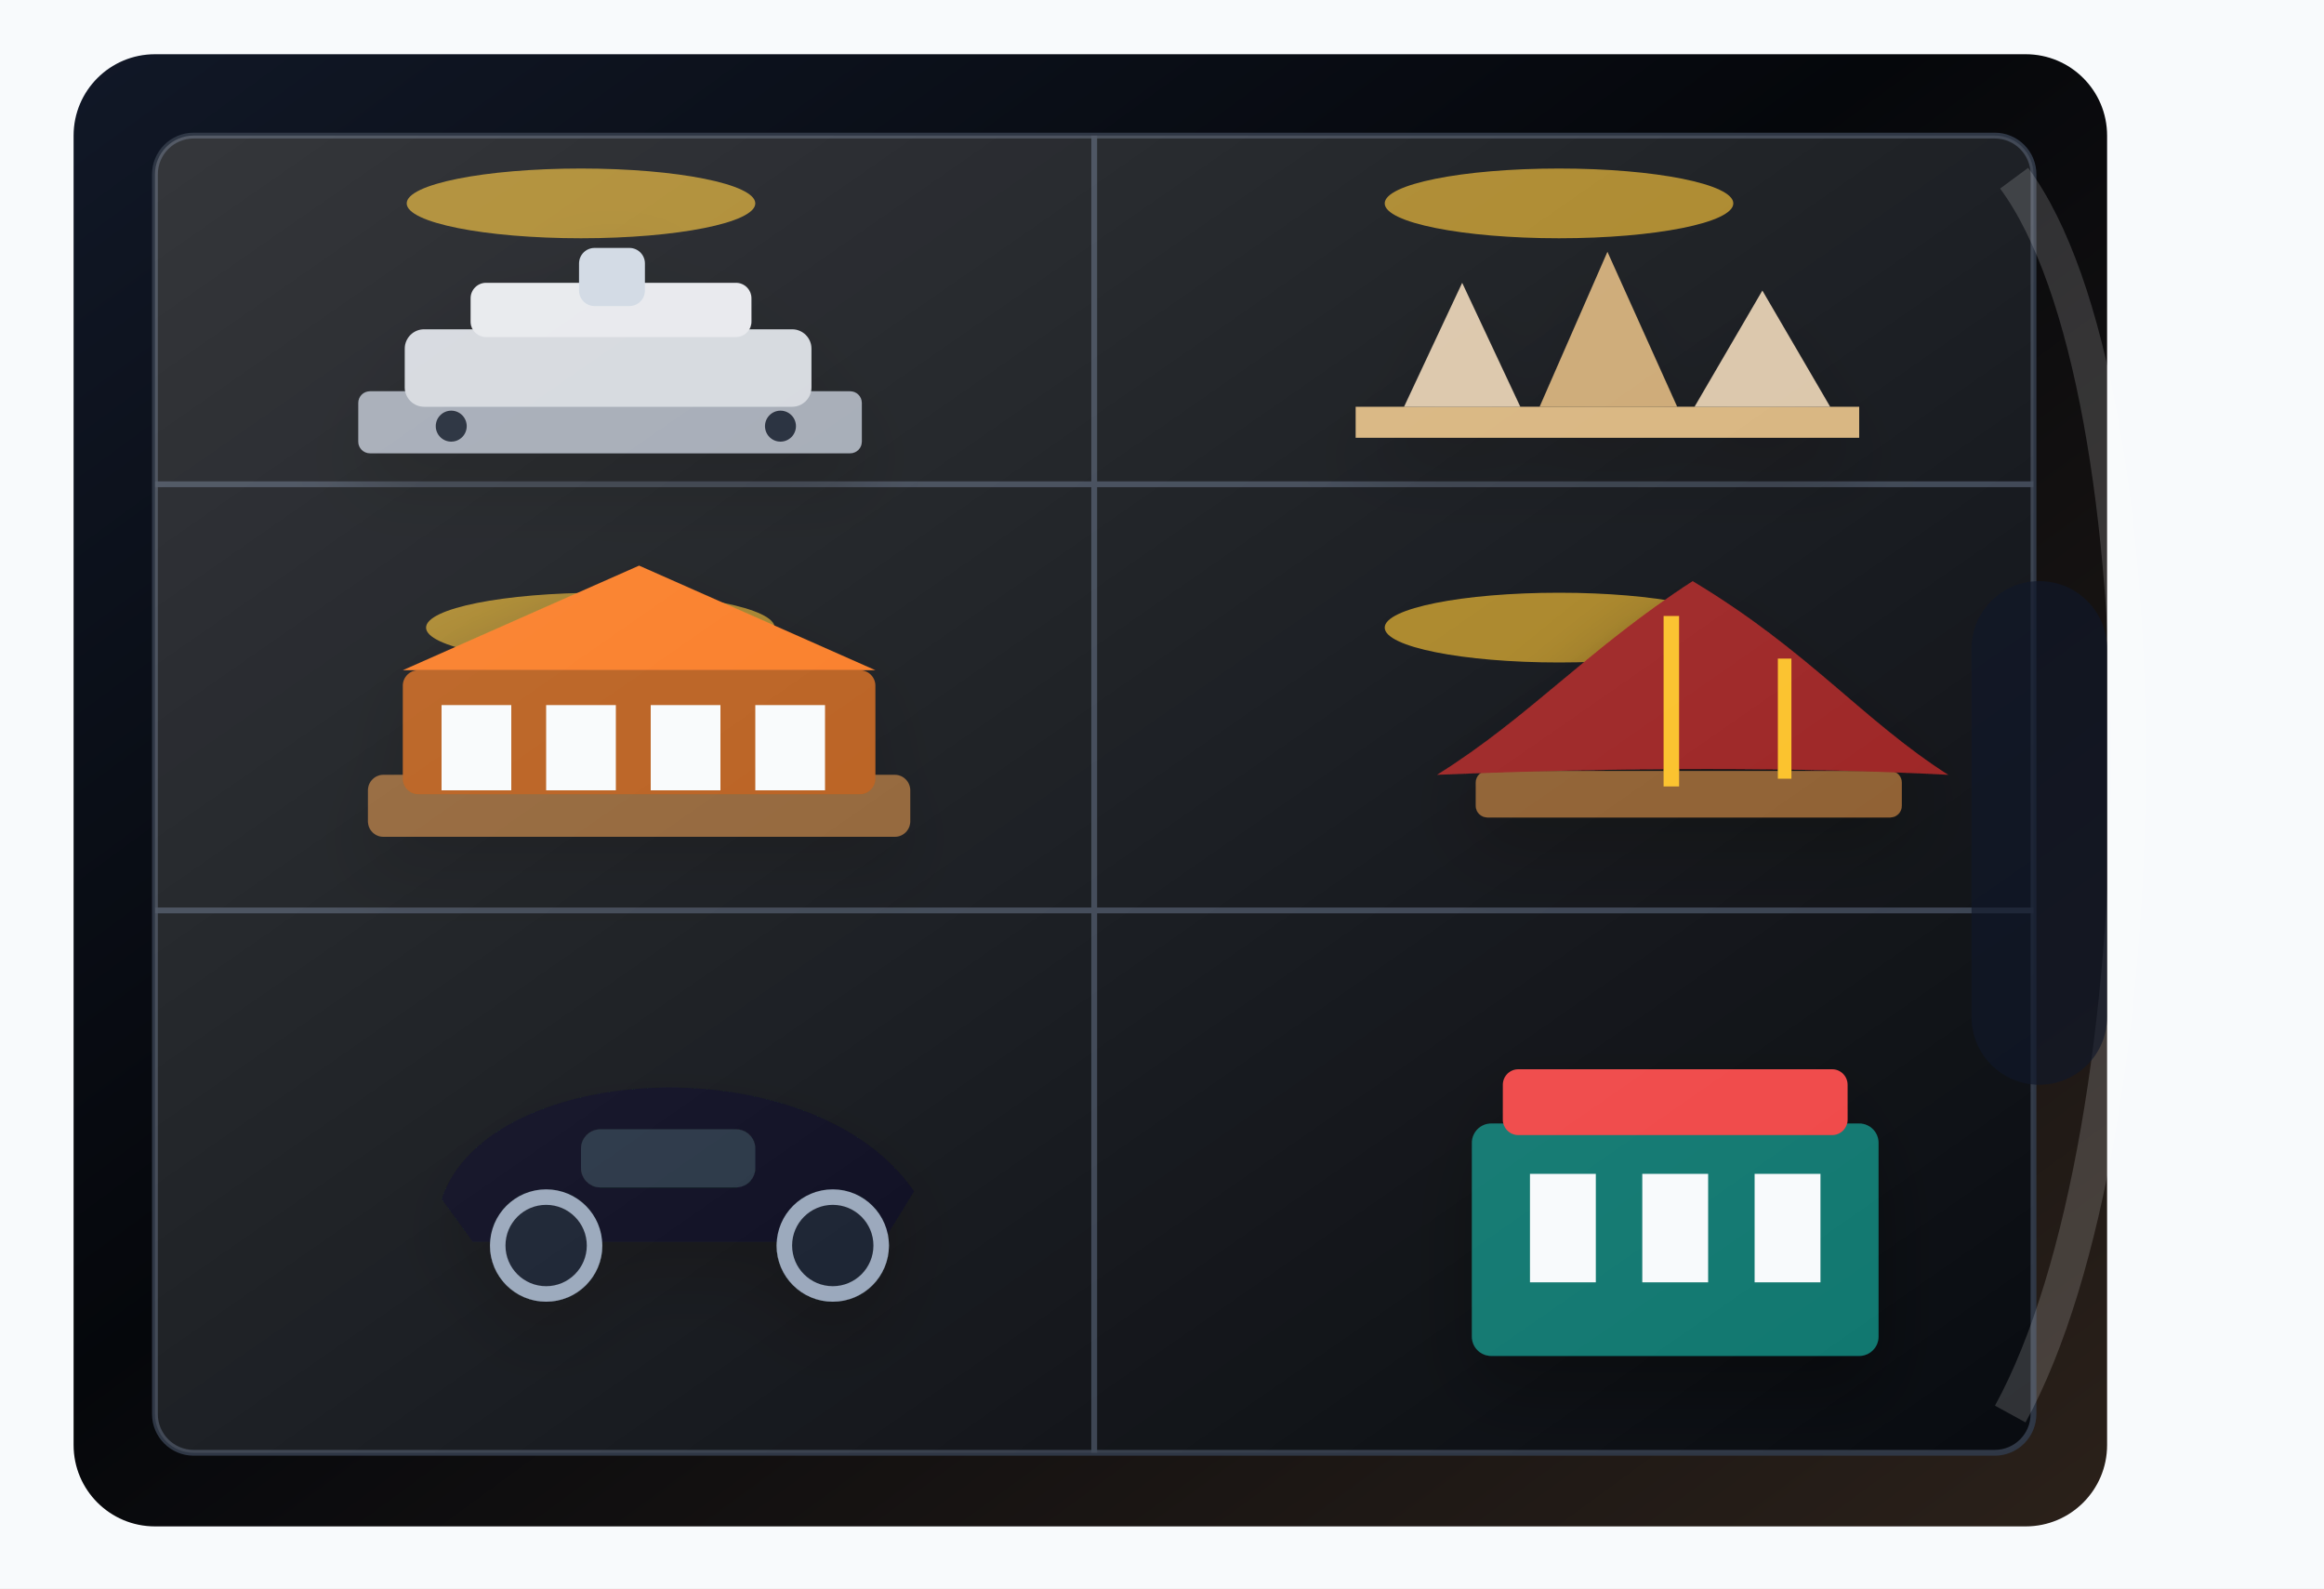
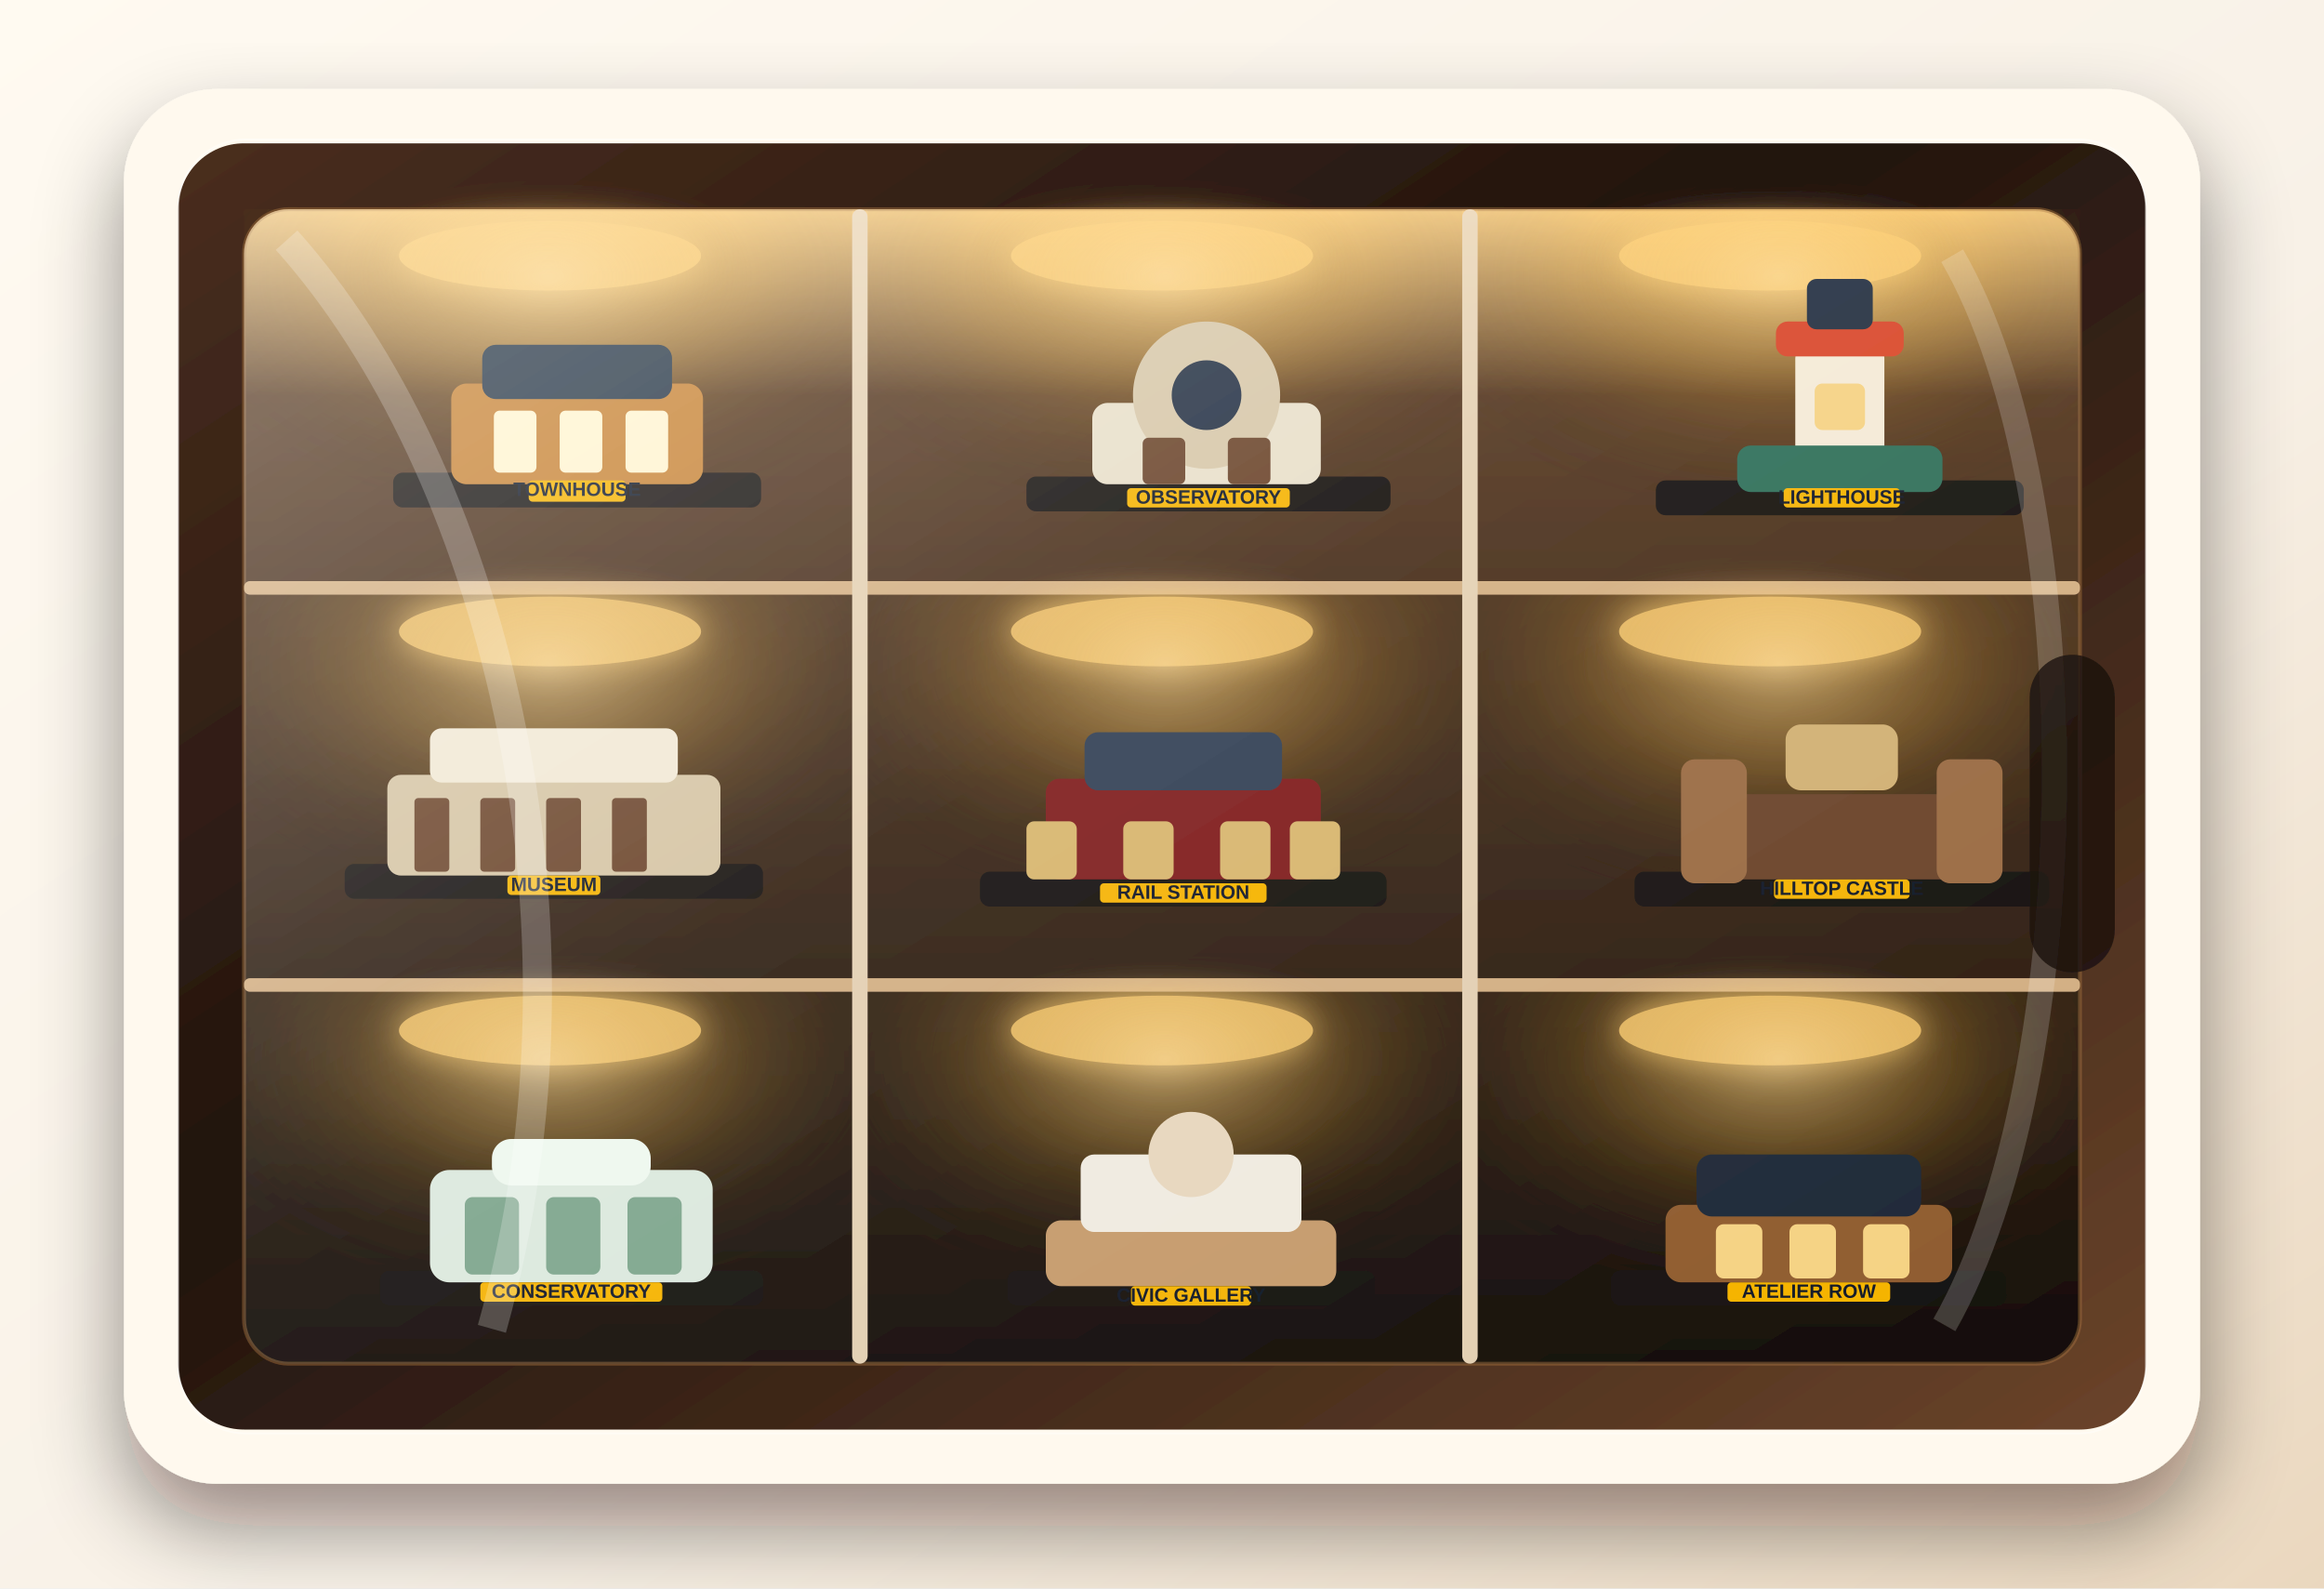
- <svg xmlns="http://www.w3.org/2000/svg" viewBox="0 0 1200 820" role="img" aria-label="Museum lit cabinet of premium collectibles">
+ <svg xmlns="http://www.w3.org/2000/svg" viewBox="0 0 1200 820" role="img" aria-label="Bespoke walnut museum cabinet with original brick-built architectural collectibles">
  <defs>
-     <linearGradient id="cabinet" x1="0" y1="0" x2="1" y2="1">
-       <stop offset="0" stop-color="#111827" />
-       <stop offset="0.45" stop-color="#05070b" />
-       <stop offset="1" stop-color="#2b211a" />
+     <linearGradient id="room" x1="0" y1="0" x2="1" y2="1">
+       <stop offset="0" stop-color="#fffaf1" />
+       <stop offset="0.58" stop-color="#f8f1e7" />
+       <stop offset="1" stop-color="#ead7be" />
+     </linearGradient>
+     <linearGradient id="walnut" x1="0" y1="0" x2="1" y2="1">
+       <stop offset="0" stop-color="#4a2e1e" />
+       <stop offset="0.42" stop-color="#21140e" />
+       <stop offset="1" stop-color="#6b442a" />
+     </linearGradient>
+     <linearGradient id="inside" x1="0" y1="0" x2="0" y2="1">
+       <stop offset="0" stop-color="#f6c879" />
+       <stop offset="0.16" stop-color="#55371f" />
+       <stop offset="1" stop-color="#140d09" />
    </linearGradient>
    <linearGradient id="glass" x1="0" y1="0" x2="1" y2="1">
-       <stop offset="0" stop-color="#ffffff" stop-opacity="0.18" />
+       <stop offset="0" stop-color="#ffffff" stop-opacity="0.34" />
+       <stop offset="0.45" stop-color="#ffffff" stop-opacity="0.08" />
      <stop offset="1" stop-color="#ffffff" stop-opacity="0" />
    </linearGradient>
-     <filter id="shadow" x="-20%" y="-20%" width="140%" height="140%">
-       <feDropShadow dx="0" dy="18" stdDeviation="18" flood-color="#000" flood-opacity="0.45" />
+     <radialGradient id="spot" cx="50%" cy="18%" r="65%">
+       <stop offset="0" stop-color="#ffd98d" stop-opacity="0.85" />
+       <stop offset="0.52" stop-color="#f7b733" stop-opacity="0.22" />
+       <stop offset="1" stop-color="#0f0804" stop-opacity="0" />
+     </radialGradient>
+     <filter id="deepShadow" x="-20%" y="-20%" width="140%" height="140%">
+       <feDropShadow dx="0" dy="22" stdDeviation="22" flood-color="#1b120b" flood-opacity="0.44" />
+     </filter>
+     <filter id="softGlow" x="-30%" y="-30%" width="160%" height="160%">
+       <feGaussianBlur stdDeviation="9" result="blur" />
+       <feMerge>
+         <feMergeNode in="blur" />
+         <feMergeNode in="SourceGraphic" />
+       </feMerge>
    </filter>
  </defs>
-   <rect width="1200" height="820" fill="#f8fafc" />
-   <rect x="38" y="28" width="1050" height="760" rx="42" fill="url(#cabinet)" />
-   <rect x="80" y="70" width="970" height="680" rx="20" fill="#080b10" stroke="#2f3745" stroke-width="3" />
-   <g opacity="0.9">
-     <line x1="80" y1="250" x2="1050" y2="250" stroke="#394252" stroke-width="3" />
-     <line x1="80" y1="470" x2="1050" y2="470" stroke="#394252" stroke-width="3" />
-     <line x1="565" y1="70" x2="565" y2="750" stroke="#394252" stroke-width="3" />
+   <rect width="1200" height="820" fill="url(#room)" />
+   <circle cx="112" cy="142" r="8" fill="#f5b301" opacity="0.5" />
+   <circle cx="168" cy="606" r="5" fill="#f5b301" opacity="0.4" />
+   <rect x="100" y="118" width="24" height="24" rx="5" fill="#f5b301" opacity="0.62" transform="rotate(-16 112 130)" />
+   <rect x="1096" y="206" width="18" height="18" rx="4" fill="#f5b301" opacity="0.46" transform="rotate(18 1105 215)" />
+   <g filter="url(#deepShadow)">
+     <rect x="64" y="46" width="1072" height="720" rx="48" fill="#fff9ee" />
+     <rect x="92" y="74" width="1016" height="664" rx="34" fill="url(#walnut)" />
+     <rect x="126" y="108" width="948" height="596" rx="23" fill="url(#inside)" stroke="#a87442" stroke-opacity="0.45" stroke-width="2" />
+     <g opacity="0.96">
+       <rect x="126" y="300" width="948" height="7" rx="3" fill="#d8b486" />
+       <rect x="126" y="505" width="948" height="7" rx="3" fill="#d8b486" />
+       <rect x="440" y="108" width="8" height="596" rx="4" fill="#ead6b8" />
+       <rect x="755" y="108" width="8" height="596" rx="4" fill="#ead6b8" />
+     </g>
+     <g opacity="0.82" filter="url(#softGlow)">
+       <ellipse cx="284" cy="132" rx="78" ry="18" fill="#ffd27d" />
+       <ellipse cx="600" cy="132" rx="78" ry="18" fill="#ffd27d" />
+       <ellipse cx="914" cy="132" rx="78" ry="18" fill="#ffd27d" />
+       <ellipse cx="284" cy="326" rx="78" ry="18" fill="#ffd27d" />
+       <ellipse cx="600" cy="326" rx="78" ry="18" fill="#ffd27d" />
+       <ellipse cx="914" cy="326" rx="78" ry="18" fill="#ffd27d" />
+       <ellipse cx="284" cy="532" rx="78" ry="18" fill="#ffd27d" />
+       <ellipse cx="600" cy="532" rx="78" ry="18" fill="#ffd27d" />
+       <ellipse cx="914" cy="532" rx="78" ry="18" fill="#ffd27d" />
+     </g>
+     <g opacity="0.72">
+       <rect x="126" y="108" width="314" height="192" fill="url(#spot)" />
+       <rect x="448" y="108" width="307" height="192" fill="url(#spot)" />
+       <rect x="763" y="108" width="311" height="192" fill="url(#spot)" />
+       <rect x="126" y="307" width="314" height="198" fill="url(#spot)" />
+       <rect x="448" y="307" width="307" height="198" fill="url(#spot)" />
+       <rect x="763" y="307" width="311" height="198" fill="url(#spot)" />
+       <rect x="126" y="512" width="314" height="192" fill="url(#spot)" />
+       <rect x="448" y="512" width="307" height="192" fill="url(#spot)" />
+       <rect x="763" y="512" width="311" height="192" fill="url(#spot)" />
+     </g>
+     <g>
+       <g transform="translate(185 160)">
+         <rect x="18" y="84" width="190" height="18" rx="5" fill="#16120f" />
+         <rect x="48" y="38" width="130" height="52" rx="8" fill="#c78335" />
+         <rect x="64" y="18" width="98" height="28" rx="7" fill="#273746" />
+         <rect x="70" y="52" width="22" height="32" rx="3" fill="#fff4cf" />
+         <rect x="104" y="52" width="22" height="32" rx="3" fill="#fff4cf" />
+         <rect x="138" y="52" width="22" height="32" rx="3" fill="#fff4cf" />
+         <rect x="88" y="88" width="50" height="11" rx="2" fill="#f5b301" />
+         <text x="113" y="96" text-anchor="middle" font-family="Arial, sans-serif" font-size="10" font-weight="700" fill="#111827">TOWNHOUSE</text>
+       </g>
+       <g transform="translate(512 150)">
+         <rect x="18" y="96" width="188" height="18" rx="5" fill="#15110e" />
+         <rect x="52" y="58" width="118" height="42" rx="8" fill="#e8dfc9" />
+         <circle cx="111" cy="54" r="38" fill="#d7c7a8" />
+         <circle cx="111" cy="54" r="18" fill="#253244" />
+         <rect x="78" y="76" width="22" height="24" rx="3" fill="#6b442a" />
+         <rect x="122" y="76" width="22" height="24" rx="3" fill="#6b442a" />
+         <rect x="70" y="102" width="84" height="10" rx="2" fill="#f5b301" />
+         <text x="112" y="110" text-anchor="middle" font-family="Arial, sans-serif" font-size="10" font-weight="700" fill="#111827">OBSERVATORY</text>
+       </g>
+       <g transform="translate(845 144)">
+         <rect x="10" y="104" width="190" height="18" rx="5" fill="#16120f" />
+         <rect x="82" y="34" width="46" height="74" rx="7" fill="#f4ead6" />
+         <rect x="72" y="22" width="66" height="18" rx="6" fill="#d9472a" />
+         <rect x="88" y="0" width="34" height="26" rx="5" fill="#243142" />
+         <rect x="92" y="54" width="26" height="24" rx="4" fill="#f5d283" />
+         <rect x="52" y="86" width="106" height="24" rx="7" fill="#2f6f59" />
+         <rect x="76" y="108" width="60" height="10" rx="2" fill="#f5b301" />
+         <text x="106" y="116" text-anchor="middle" font-family="Arial, sans-serif" font-size="10" font-weight="700" fill="#111827">LIGHTHOUSE</text>
+       </g>
+       <g transform="translate(178 360)">
+         <rect x="0" y="86" width="216" height="18" rx="5" fill="#16120f" />
+         <rect x="22" y="40" width="172" height="52" rx="7" fill="#d5c4a3" />
+         <rect x="44" y="16" width="128" height="28" rx="6" fill="#f1e8d4" />
+         <rect x="36" y="52" width="18" height="38" rx="2" fill="#6b442a" />
+         <rect x="70" y="52" width="18" height="38" rx="2" fill="#6b442a" />
+         <rect x="104" y="52" width="18" height="38" rx="2" fill="#6b442a" />
+         <rect x="138" y="52" width="18" height="38" rx="2" fill="#6b442a" />
+         <rect x="84" y="92" width="48" height="10" rx="2" fill="#f5b301" />
+         <text x="108" y="100" text-anchor="middle" font-family="Arial, sans-serif" font-size="10" font-weight="700" fill="#111827">MUSEUM</text>
+       </g>
+       <g transform="translate(496 354)">
+         <rect x="10" y="96" width="210" height="18" rx="5" fill="#16120f" />
+         <rect x="44" y="48" width="142" height="52" rx="7" fill="#7f1d1d" />
+         <rect x="64" y="24" width="102" height="30" rx="7" fill="#334155" />
+         <rect x="34" y="70" width="26" height="30" rx="4" fill="#d7b56d" />
+         <rect x="84" y="70" width="26" height="30" rx="4" fill="#d7b56d" />
+         <rect x="134" y="70" width="26" height="30" rx="4" fill="#d7b56d" />
+         <rect x="170" y="70" width="26" height="30" rx="4" fill="#d7b56d" />
+         <rect x="72" y="102" width="86" height="10" rx="2" fill="#f5b301" />
+         <text x="115" y="110" text-anchor="middle" font-family="Arial, sans-serif" font-size="10" font-weight="700" fill="#111827">RAIL STATION</text>
+       </g>
+       <g transform="translate(844 350)">
+         <rect x="0" y="100" width="214" height="18" rx="5" fill="#16120f" />
+         <rect x="34" y="60" width="146" height="44" rx="9" fill="#6b442a" />
+         <rect x="24" y="42" width="34" height="64" rx="7" fill="#9a6b43" />
+         <rect x="156" y="42" width="34" height="64" rx="7" fill="#9a6b43" />
+         <rect x="78" y="24" width="58" height="34" rx="8" fill="#d1b073" />
+         <rect x="72" y="104" width="70" height="10" rx="2" fill="#f5b301" />
+         <text x="107" y="112" text-anchor="middle" font-family="Arial, sans-serif" font-size="10" font-weight="700" fill="#111827">HILLTOP CASTLE</text>
+       </g>
+       <g transform="translate(196 570)">
+         <rect x="0" y="86" width="198" height="18" rx="5" fill="#16120f" />
+         <rect x="26" y="34" width="146" height="58" rx="10" fill="#dbe8dd" />
+         <rect x="44" y="48" width="28" height="40" rx="4" fill="#7da58c" />
+         <rect x="86" y="48" width="28" height="40" rx="4" fill="#7da58c" />
+         <rect x="128" y="48" width="28" height="40" rx="4" fill="#7da58c" />
+         <rect x="58" y="18" width="82" height="24" rx="10" fill="#eef7ee" />
+         <rect x="52" y="92" width="94" height="10" rx="2" fill="#f5b301" />
+         <text x="99" y="100" text-anchor="middle" font-family="Arial, sans-serif" font-size="10" font-weight="700" fill="#111827">CONSERVATORY</text>
+       </g>
+       <g transform="translate(520 570)">
+         <rect x="0" y="86" width="190" height="18" rx="5" fill="#16120f" />
+         <rect x="20" y="60" width="150" height="34" rx="8" fill="#c59a6b" />
+         <rect x="38" y="26" width="114" height="40" rx="7" fill="#efeadf" />
+         <circle cx="95" cy="26" r="22" fill="#e7d6bd" />
+         <rect x="64" y="94" width="62" height="10" rx="2" fill="#f5b301" />
+         <text x="95" y="102" text-anchor="middle" font-family="Arial, sans-serif" font-size="10" font-weight="700" fill="#111827">CIVIC GALLERY</text>
+       </g>
+       <g transform="translate(832 574)">
+         <rect x="0" y="82" width="204" height="18" rx="5" fill="#16120f" />
+         <rect x="28" y="48" width="148" height="40" rx="8" fill="#8f5b2e" />
+         <rect x="44" y="22" width="116" height="32" rx="8" fill="#1f2937" />
+         <rect x="54" y="58" width="24" height="28" rx="4" fill="#f5d283" />
+         <rect x="92" y="58" width="24" height="28" rx="4" fill="#f5d283" />
+         <rect x="130" y="58" width="24" height="28" rx="4" fill="#f5d283" />
+         <rect x="60" y="88" width="84" height="10" rx="2" fill="#f5b301" />
+         <text x="102" y="96" text-anchor="middle" font-family="Arial, sans-serif" font-size="10" font-weight="700" fill="#111827">ATELIER ROW</text>
+       </g>
+     </g>
+     <rect x="126" y="108" width="948" height="596" rx="23" fill="url(#glass)" />
+     <path d="M148 124 C252 240 314 472 254 686" stroke="#fff" stroke-opacity="0.22" stroke-width="15" fill="none" />
+     <path d="M1008 132 C1080 256 1078 554 1004 684" stroke="#fff" stroke-opacity="0.18" stroke-width="13" fill="none" />
+     <rect x="92" y="72" width="1016" height="668" rx="35" fill="none" stroke="#ffffff" stroke-opacity="0.42" />
+     <rect x="1048" y="338" width="44" height="164" rx="22" fill="#1b130e" opacity="0.8" />
  </g>
-   <g opacity="0.65">
-     <ellipse cx="300" cy="105" rx="90" ry="18" fill="#fbbf24" />
-     <ellipse cx="805" cy="105" rx="90" ry="18" fill="#fbbf24" />
-     <ellipse cx="310" cy="324" rx="90" ry="18" fill="#fbbf24" />
-     <ellipse cx="805" cy="324" rx="90" ry="18" fill="#fbbf24" />
-   </g>
-   <g filter="url(#shadow)">
-     <g transform="translate(185 128)">
-       <rect x="0" y="74" width="260" height="32" rx="6" fill="#9ca3af" />
-       <rect x="24" y="42" width="210" height="40" rx="10" fill="#d1d5db" />
-       <circle cx="48" cy="92" r="8" fill="#111827" />
-       <circle cx="218" cy="92" r="8" fill="#111827" />
-       <rect x="58" y="18" width="145" height="28" rx="8" fill="#e5e7eb" />
-       <rect x="114" y="0" width="34" height="30" rx="8" fill="#cbd5e1" />
-     </g>
-     <g transform="translate(700 112)">
-       <rect x="0" y="98" width="260" height="16" fill="#d6b178" />
-       <path d="M25 98 L55 34 L85 98 Z" fill="#d9c3a5" />
-       <path d="M95 98 L130 18 L166 98 Z" fill="#caa46d" />
-       <path d="M175 98 L210 38 L245 98 Z" fill="#d9c3a5" />
-     </g>
-     <g transform="translate(190 292)">
-       <rect x="0" y="108" width="280" height="32" rx="8" fill="#8b5a2b" />
-       <rect x="18" y="54" width="244" height="64" rx="8" fill="#b45309" />
-       <rect x="38" y="72" width="36" height="44" fill="#f8fafc" />
-       <rect x="92" y="72" width="36" height="44" fill="#f8fafc" />
-       <rect x="146" y="72" width="36" height="44" fill="#f8fafc" />
-       <rect x="200" y="72" width="36" height="44" fill="#f8fafc" />
-       <path d="M18 54 L140 0 L262 54 Z" fill="#f97316" />
-     </g>
-     <g transform="translate(724 300)">
-       <rect x="38" y="98" width="220" height="24" rx="6" fill="#8b5a2b" />
-       <path d="M150 0 C210 36 238 72 282 100 C206 96 114 96 18 100 C66 70 96 35 150 0Z" fill="#991b1b" />
-       <rect x="135" y="18" width="8" height="88" fill="#fbbf24" />
-       <rect x="194" y="40" width="7" height="62" fill="#fbbf24" />
-     </g>
-     <g transform="translate(210 525)">
-       <path d="M18 94 C42 22 210 14 262 90 L246 116 L34 116 Z" fill="#020617" />
-       <circle cx="72" cy="118" r="25" fill="#111827" stroke="#94a3b8" stroke-width="8" />
-       <circle cx="220" cy="118" r="25" fill="#111827" stroke="#94a3b8" stroke-width="8" />
-       <rect x="90" y="58" width="90" height="30" rx="10" fill="#1e293b" />
-     </g>
-     <g transform="translate(760 526)">
-       <rect x="0" y="54" width="210" height="120" rx="10" fill="#0f766e" />
-       <rect x="16" y="26" width="178" height="34" rx="8" fill="#ef4444" />
-       <rect x="30" y="80" width="34" height="56" fill="#f8fafc" />
-       <rect x="88" y="80" width="34" height="56" fill="#f8fafc" />
-       <rect x="146" y="80" width="34" height="56" fill="#f8fafc" />
-     </g>
-   </g>
-   <rect x="80" y="70" width="970" height="680" rx="20" fill="url(#glass)" />
-   <path d="M1040 92 C1120 200 1118 584 1038 730" stroke="#ffffff" stroke-opacity="0.16" stroke-width="18" fill="none" />
-   <rect x="1018" y="300" width="70" height="260" rx="35" fill="#0f172a" opacity="0.65" />
</svg>
